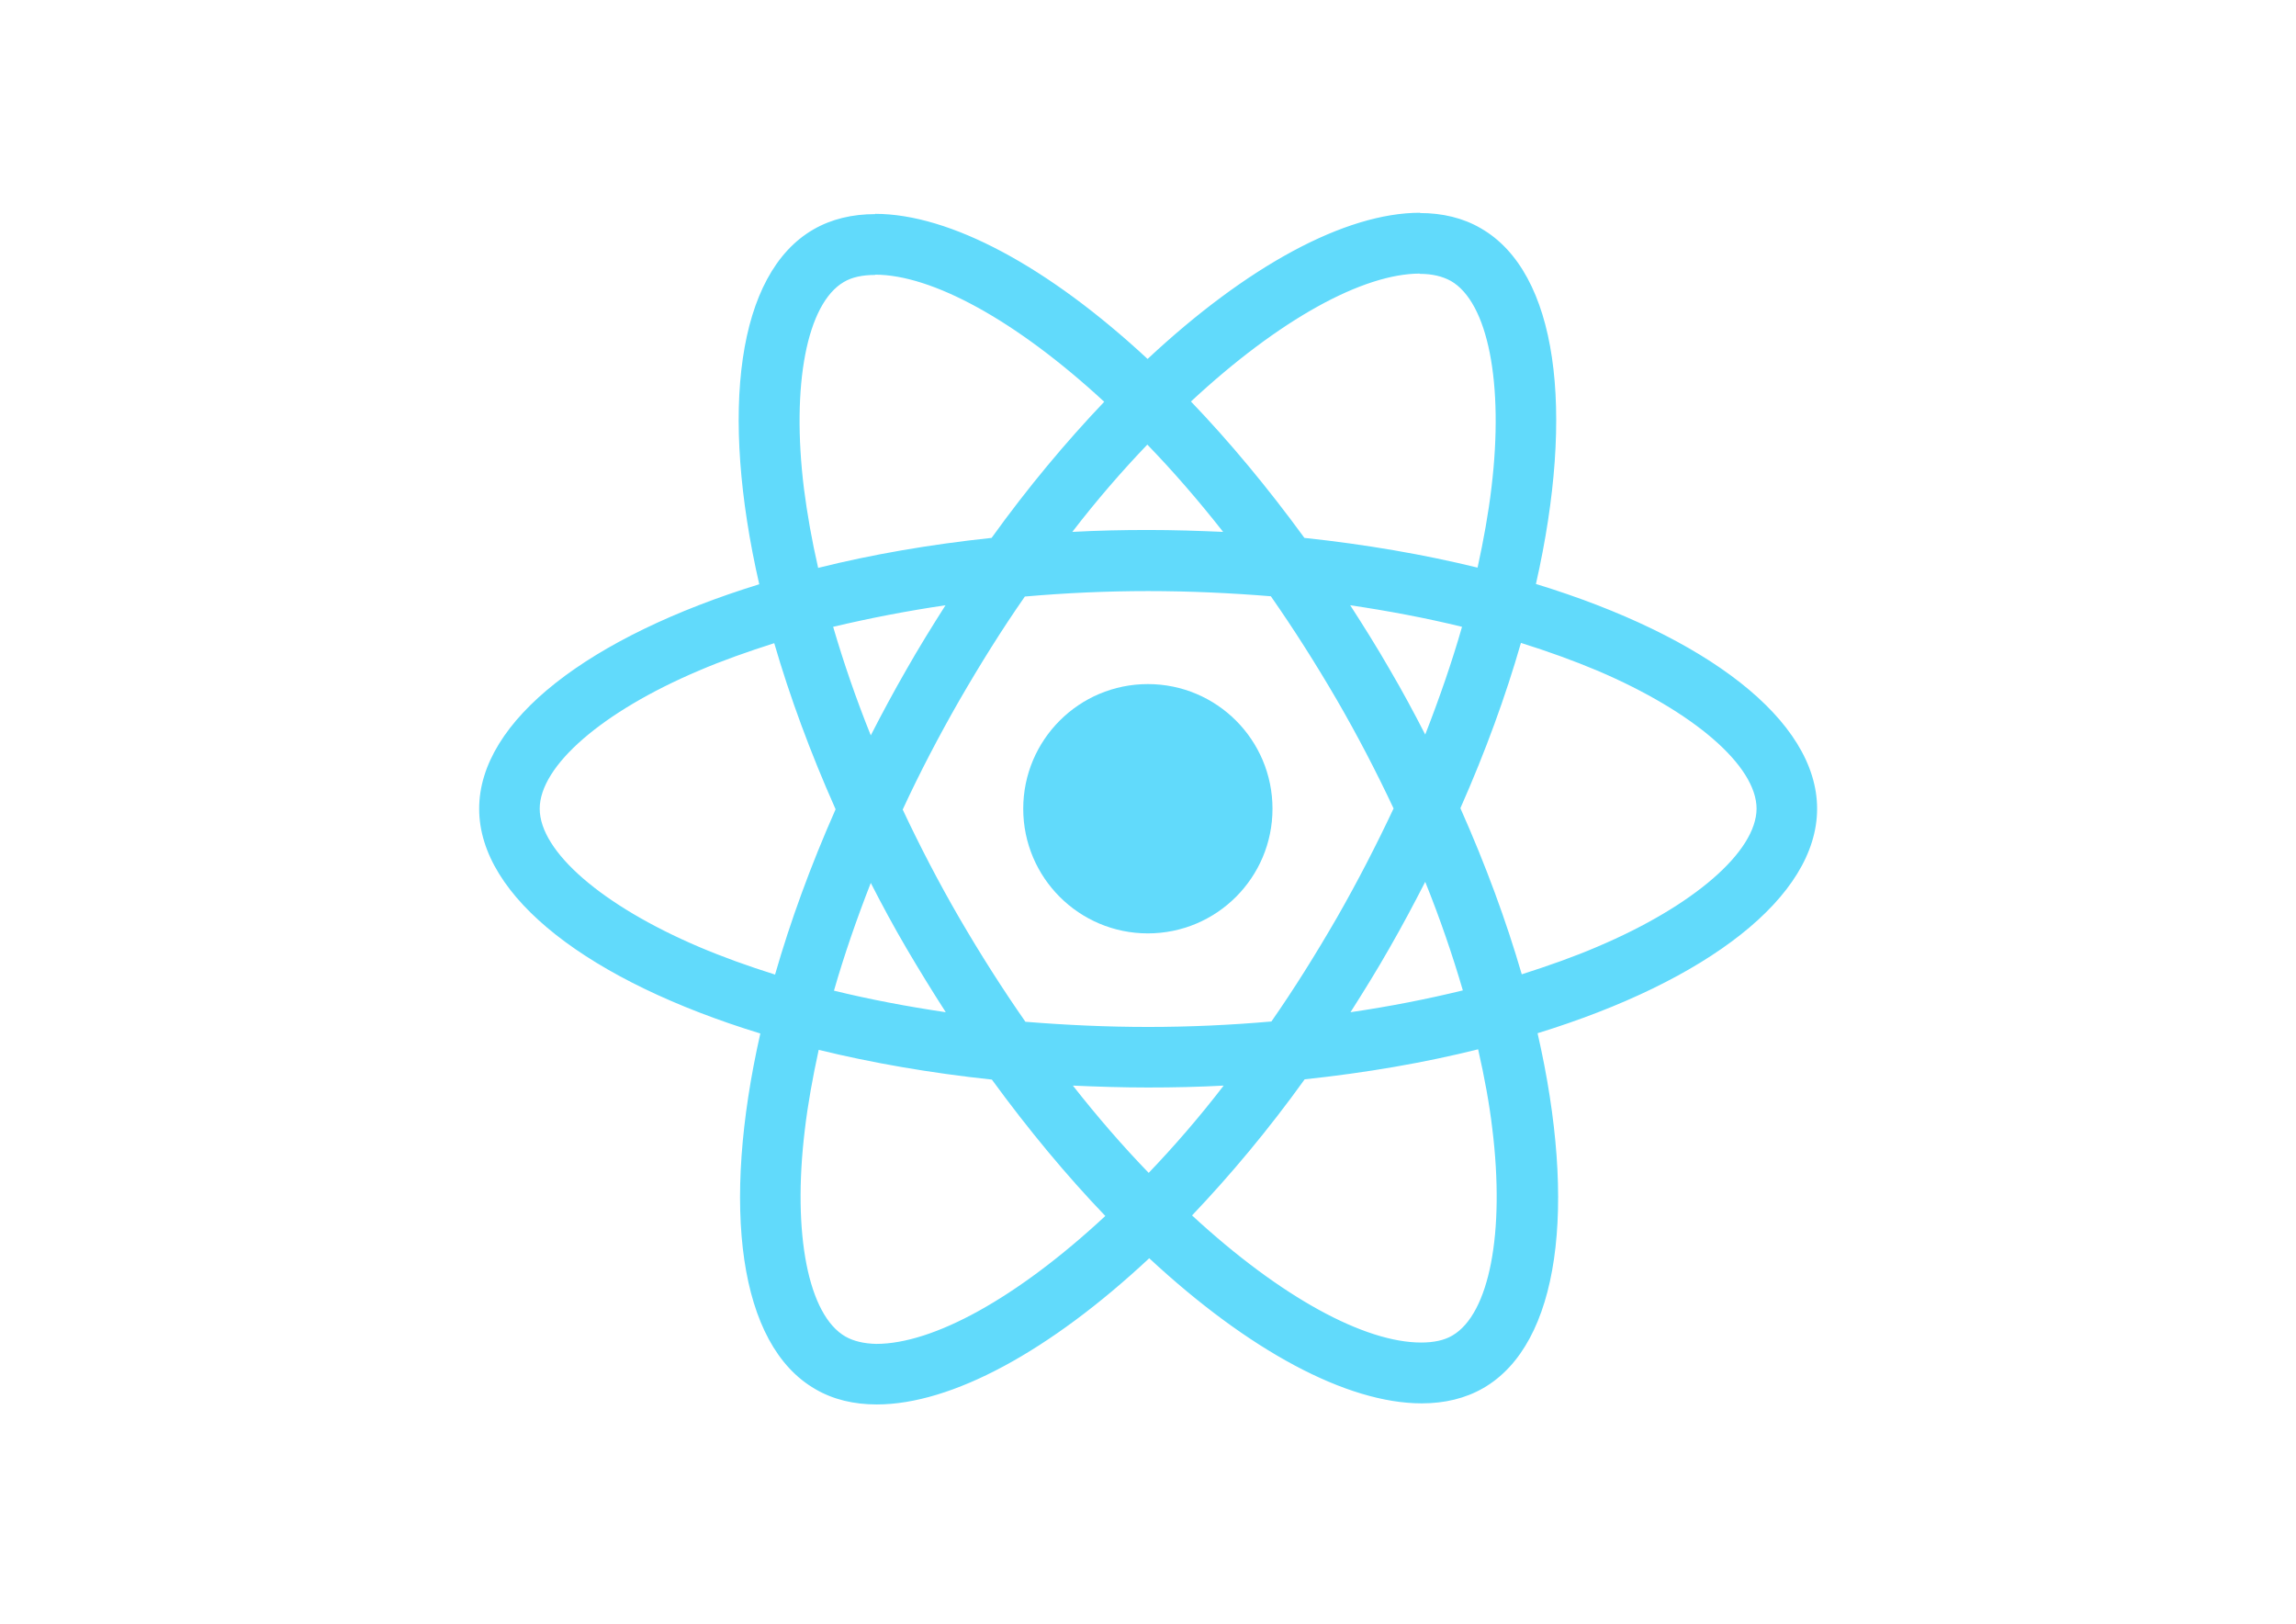
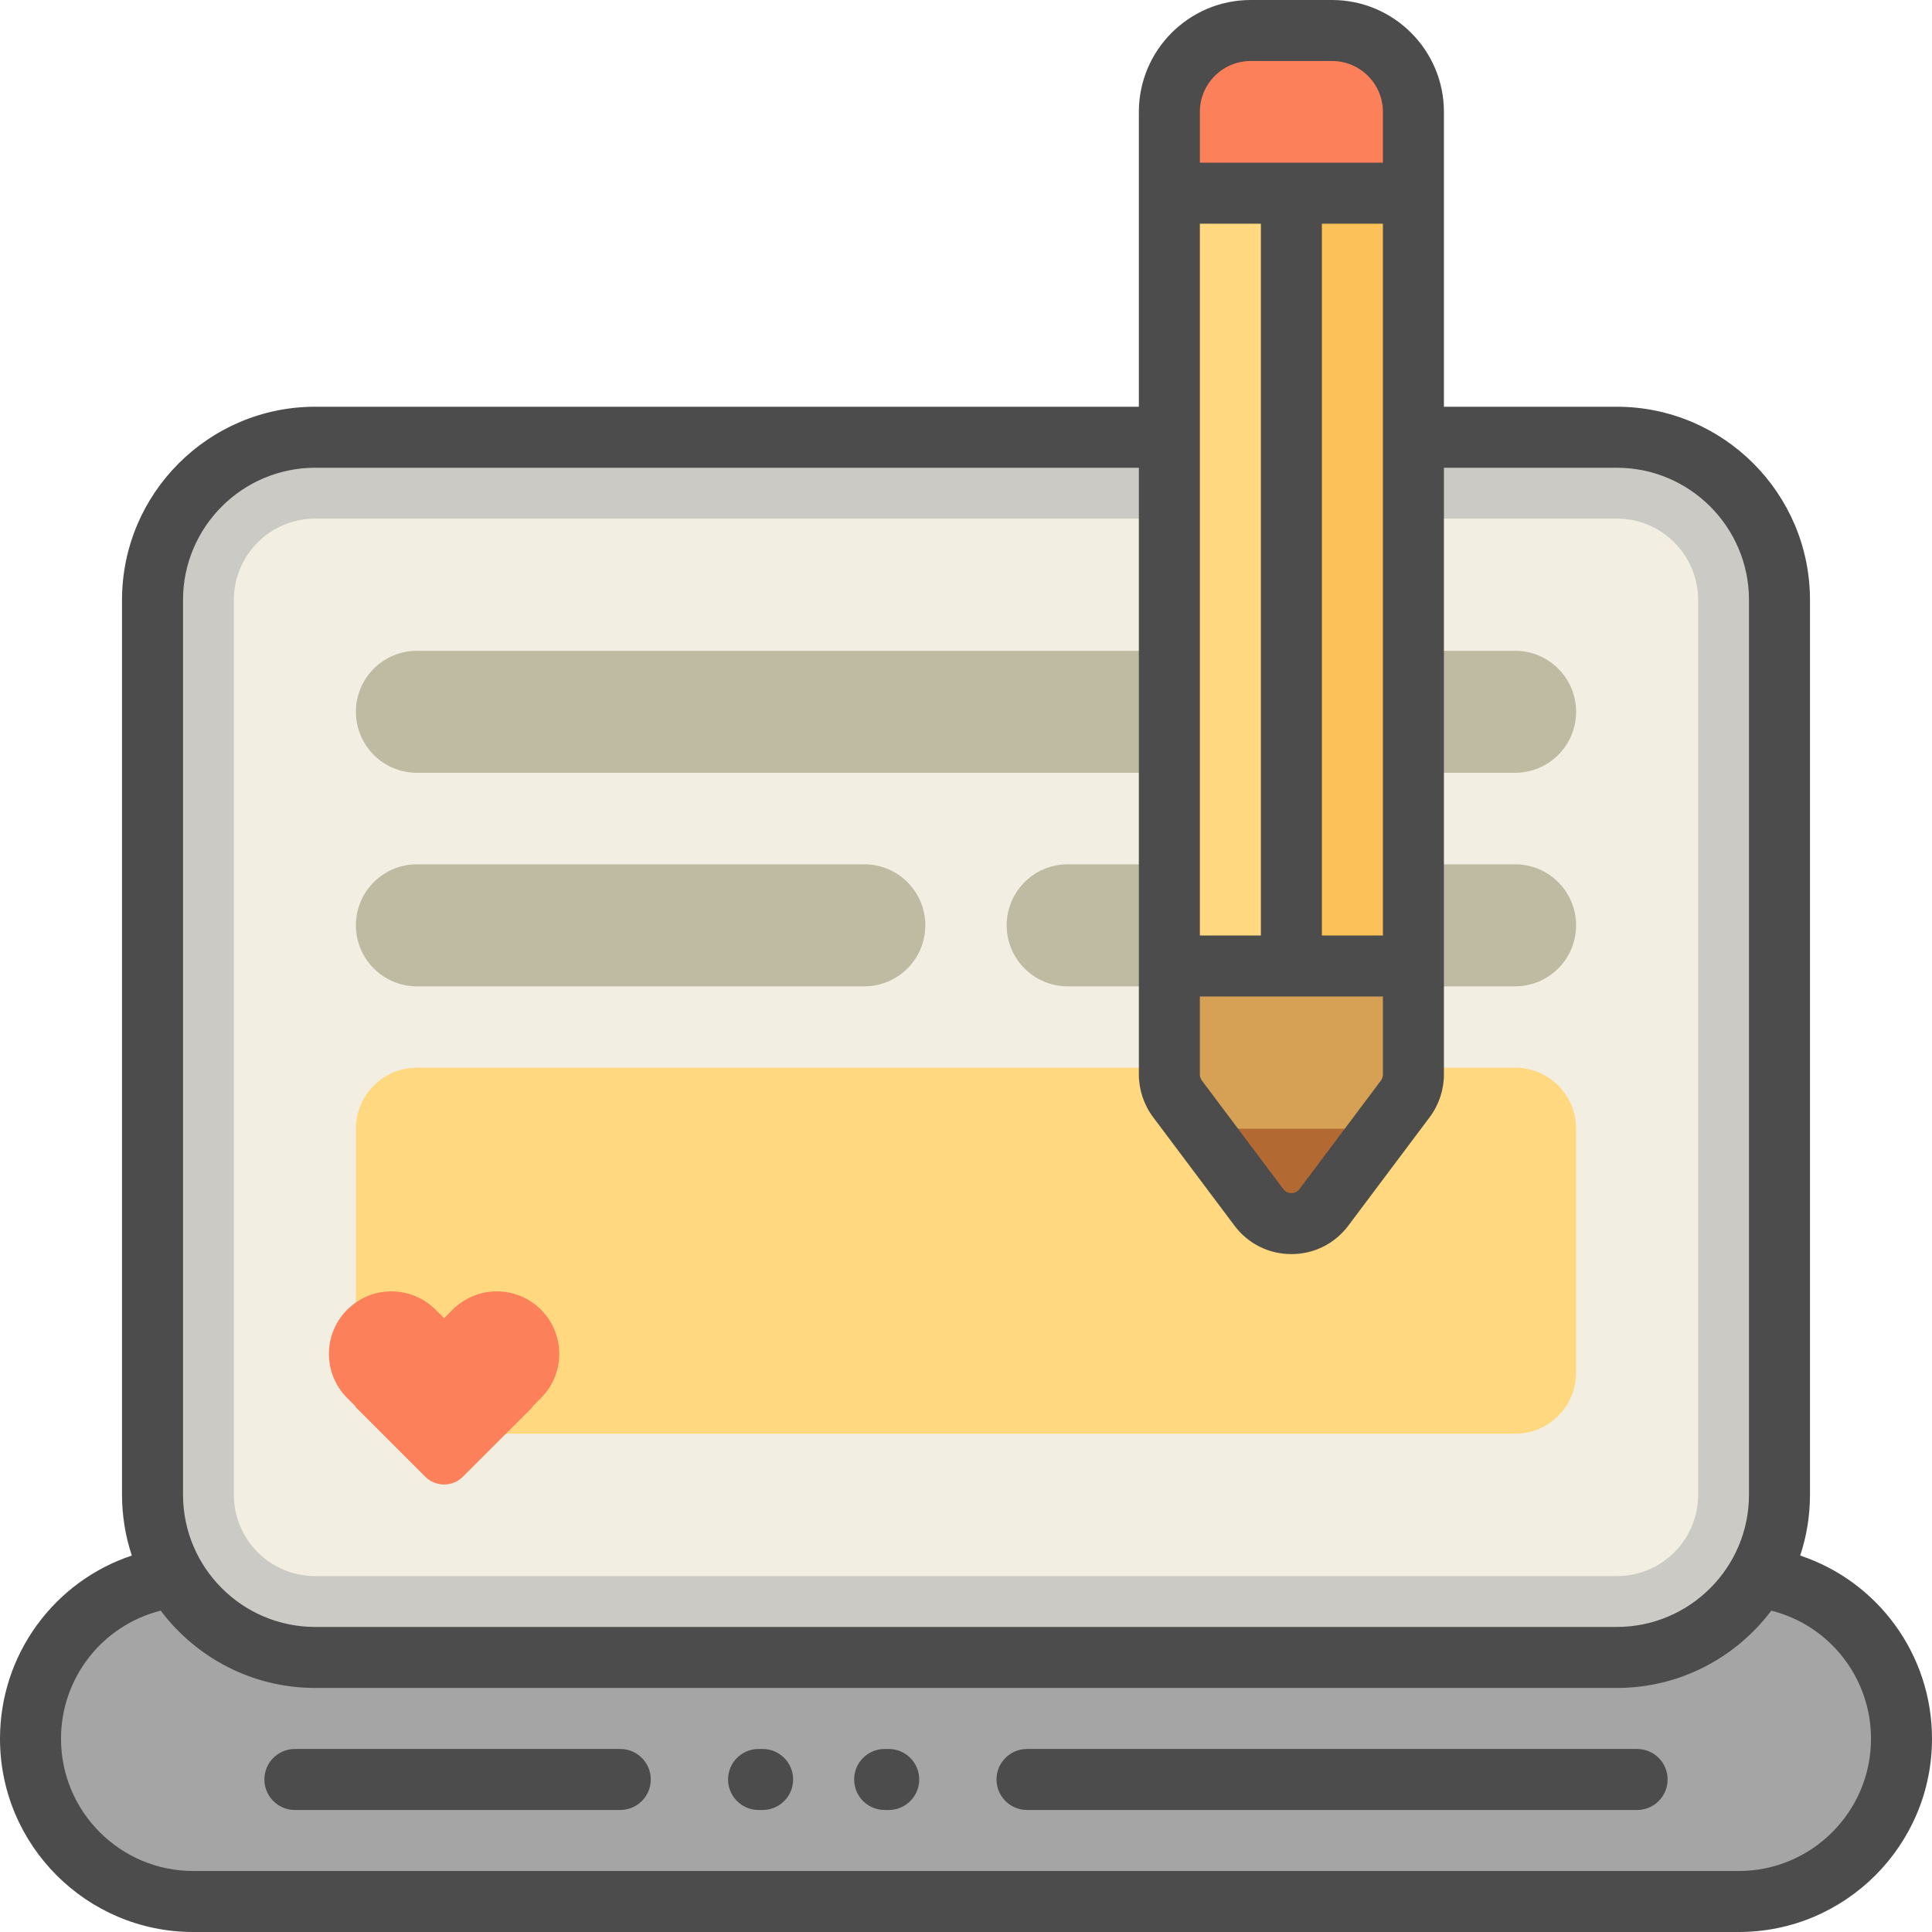
- <svg xmlns="http://www.w3.org/2000/svg" viewBox="0 0 841.9 595.3">
-   <g fill="#61DAFB">
-     <path d="M666.3 296.5c0-32.5-40.7-63.3-103.1-82.4 14.4-63.6 8-114.2-20.2-130.4-6.5-3.8-14.1-5.6-22.4-5.6v22.3c4.6 0 8.3.9 11.4 2.6 13.6 7.8 19.5 37.5 14.9 75.7-1.1 9.4-2.9 19.3-5.1 29.4-19.6-4.8-41-8.5-63.5-10.9-13.5-18.5-27.5-35.3-41.6-50 32.6-30.3 63.2-46.9 84-46.9V78c-27.5 0-63.5 19.6-99.9 53.6-36.4-33.8-72.4-53.2-99.9-53.2v22.3c20.7 0 51.4 16.5 84 46.6-14 14.7-28 31.4-41.3 49.9-22.6 2.4-44 6.1-63.6 11-2.3-10-4-19.7-5.2-29-4.7-38.2 1.1-67.9 14.6-75.8 3-1.8 6.9-2.6 11.5-2.6V78.5c-8.4 0-16 1.8-22.6 5.6-28.1 16.2-34.4 66.7-19.9 130.1-62.2 19.2-102.7 49.9-102.7 82.3 0 32.5 40.7 63.3 103.1 82.4-14.4 63.6-8 114.2 20.2 130.4 6.5 3.8 14.1 5.6 22.5 5.6 27.5 0 63.5-19.6 99.9-53.6 36.4 33.8 72.4 53.2 99.9 53.2 8.4 0 16-1.8 22.6-5.6 28.1-16.2 34.4-66.7 19.9-130.1 62-19.1 102.5-49.9 102.5-82.3zm-130.2-66.7c-3.7 12.9-8.3 26.2-13.5 39.5-4.1-8-8.4-16-13.1-24-4.6-8-9.5-15.8-14.4-23.4 14.2 2.1 27.9 4.7 41 7.9zm-45.8 106.5c-7.8 13.5-15.8 26.3-24.1 38.2-14.9 1.3-30 2-45.2 2-15.1 0-30.2-.7-45-1.9-8.3-11.9-16.4-24.6-24.2-38-7.6-13.1-14.5-26.4-20.8-39.8 6.2-13.4 13.2-26.8 20.7-39.9 7.8-13.5 15.8-26.3 24.1-38.2 14.9-1.3 30-2 45.2-2 15.1 0 30.2.7 45 1.9 8.3 11.9 16.4 24.6 24.2 38 7.6 13.1 14.5 26.4 20.8 39.8-6.3 13.4-13.2 26.8-20.7 39.9zm32.3-13c5.4 13.4 10 26.8 13.8 39.8-13.1 3.2-26.9 5.9-41.2 8 4.9-7.7 9.8-15.6 14.4-23.7 4.6-8 8.9-16.1 13-24.1zM421.2 430c-9.3-9.6-18.6-20.3-27.8-32 9 .4 18.2.7 27.5.7 9.4 0 18.7-.2 27.8-.7-9 11.7-18.3 22.4-27.5 32zm-74.4-58.9c-14.2-2.1-27.9-4.7-41-7.9 3.7-12.9 8.3-26.2 13.5-39.5 4.1 8 8.4 16 13.1 24 4.7 8 9.5 15.8 14.4 23.4zM420.7 163c9.3 9.6 18.6 20.3 27.8 32-9-.4-18.2-.7-27.5-.7-9.4 0-18.7.2-27.8.7 9-11.7 18.3-22.4 27.5-32zm-74 58.9c-4.9 7.7-9.8 15.6-14.4 23.7-4.6 8-8.9 16-13 24-5.4-13.4-10-26.8-13.8-39.8 13.1-3.1 26.9-5.8 41.2-7.9zm-90.5 125.2c-35.4-15.1-58.3-34.9-58.3-50.6 0-15.7 22.9-35.6 58.3-50.6 8.6-3.7 18-7 27.7-10.1 5.7 19.6 13.2 40 22.5 60.9-9.2 20.8-16.6 41.1-22.2 60.6-9.9-3.1-19.3-6.5-28-10.2zM310 490c-13.6-7.8-19.5-37.5-14.9-75.7 1.1-9.4 2.9-19.3 5.1-29.4 19.6 4.8 41 8.5 63.5 10.9 13.5 18.5 27.5 35.3 41.6 50-32.6 30.3-63.2 46.9-84 46.9-4.5-.1-8.3-1-11.3-2.7zm237.2-76.2c4.7 38.2-1.1 67.9-14.6 75.8-3 1.8-6.9 2.6-11.5 2.6-20.7 0-51.4-16.5-84-46.6 14-14.7 28-31.4 41.3-49.9 22.6-2.4 44-6.1 63.6-11 2.3 10.1 4.1 19.8 5.2 29.1zm38.5-66.7c-8.6 3.7-18 7-27.7 10.1-5.7-19.6-13.2-40-22.5-60.9 9.2-20.8 16.6-41.1 22.2-60.6 9.9 3.1 19.3 6.5 28.1 10.2 35.4 15.1 58.3 34.9 58.3 50.6-.1 15.7-23 35.6-58.4 50.6zM320.8 78.4z" />
-     <circle cx="420.9" cy="296.5" r="45.7" />
-     <path d="M520.5 78.1z" />
-   </g>
+ <svg xmlns="http://www.w3.org/2000/svg" height="800px" width="800px" version="1.1" id="Layer_1" viewBox="0 0 512 512" xml:space="preserve">
+   <path style="fill:#A5A5A5;" d="M503.916,460.8L503.916,460.8c0,23.812-19.304,43.116-43.116,43.116H51.2  c-23.812,0-43.116-19.304-43.116-43.116l0,0c0-23.812,19.304-43.116,43.116-43.116h409.6  C484.612,417.684,503.916,436.988,503.916,460.8z" />
+   <path style="fill:#CCCAC4;" d="M471.579,158.989v237.137c0,23.812-19.304,43.116-43.116,43.116H83.537  c-23.812,0-43.116-19.304-43.116-43.116V158.989c0-23.812,19.304-43.116,43.116-43.116h344.926  C452.275,115.874,471.579,135.178,471.579,158.989z" />
+   <path style="fill:#F2EFE2;" d="M428.463,417.684H83.537c-11.906,0-21.558-9.651-21.558-21.558V158.989  c0-11.906,9.651-21.558,21.558-21.558h344.926c11.906,0,21.558,9.651,21.558,21.558v237.137  C450.021,408.033,440.37,417.684,428.463,417.684z" />
+   <path style="fill:#BFBBA3;" d="M401.516,204.8H110.484c-8.929,0-16.168-7.239-16.168-16.168l0,0c0-8.929,7.239-16.168,16.168-16.168  h291.032c8.929,0,16.168,7.239,16.168,16.168l0,0C417.684,197.561,410.445,204.8,401.516,204.8z M245.221,245.221L245.221,245.221  c0-8.929-7.239-16.168-16.168-16.168H110.484c-8.929,0-16.168,7.239-16.168,16.168l0,0c0,8.929,7.239,16.168,16.168,16.168h118.568  C237.982,261.389,245.221,254.15,245.221,245.221z M417.684,245.221L417.684,245.221c0-8.929-7.239-16.168-16.168-16.168H282.947  c-8.929,0-16.168,7.239-16.168,16.168l0,0c0,8.929,7.239,16.168,16.168,16.168h118.568  C410.445,261.389,417.684,254.15,417.684,245.221z" />
+   <path style="fill:#FFD880;" d="M401.516,379.958H110.484c-8.929,0-16.168-7.239-16.168-16.168v-64.674  c0-8.929,7.239-16.168,16.168-16.168h291.032c8.929,0,16.168,7.239,16.168,16.168v64.674  C417.684,372.719,410.445,379.958,401.516,379.958z" />
+   <path style="fill:#FC8059;" d="M143.361,370.496l-2.258,2.258l0.083,0.083l-18.495,18.495c-1.327,1.327-3.127,2.073-5.004,2.073l0,0  c-1.877,0-3.677-0.746-5.004-2.073L94.19,372.837l0.083-0.083l-2.258-2.258c-6.466-6.466-6.466-16.949,0-23.415l0,0  c6.466-6.466,16.949-6.466,23.415,0l2.258,2.258l2.258-2.258c6.466-6.466,16.949-6.466,23.415,0l0,0  C149.827,353.547,149.827,364.03,143.361,370.496z" />
+   <path style="fill:#D6A154;" d="M372.413,291.212l-21.558,28.744c-4.312,5.748-12.935,5.748-17.246,0l-21.558-28.744  c-1.399-1.866-2.156-4.135-2.156-6.467V29.642c0-11.906,9.651-21.558,21.558-21.558h21.558c11.906,0,21.558,9.651,21.558,21.558  v255.102C374.568,287.076,373.812,289.346,372.413,291.212z" />
+   <path style="fill:#B26932;" d="M366.484,299.116l-15.629,20.839c-4.312,5.748-12.935,5.748-17.246,0l-15.629-20.839H366.484z" />
+   <path style="fill:#FFD880;" d="M309.895,256V29.642c0-11.906,9.651-21.558,21.558-21.558h21.558  c11.906,0,21.558,9.651,21.558,21.558V256H309.895z" />
+   <path style="fill:#FCC159;" d="M342.232,256V8.084h10.779c11.906,0,21.558,9.651,21.558,21.558V256H342.232z" />
+   <path style="fill:#FC8059;" d="M374.568,29.642V51.2h-64.674V29.642c0-11.906,9.651-21.558,21.558-21.558h21.558  C364.917,8.084,374.568,17.736,374.568,29.642z" />
+   <path style="fill:#4C4C4C;" d="M477.068,412.237c1.685-5.067,2.596-10.485,2.596-16.11V158.989c0-28.231-22.969-51.2-51.2-51.2  h-45.811V29.642C382.653,13.298,369.355,0,353.01,0h-21.558c-16.344,0-29.642,13.298-29.642,29.642v78.147H83.537  c-28.231,0-51.2,22.969-51.2,51.2v237.137c0,5.627,0.912,11.043,2.596,16.11C14.43,419.065,0,438.368,0,460.8  C0,489.031,22.969,512,51.2,512h409.6c28.231,0,51.2-22.969,51.2-51.2C512,438.368,497.57,419.065,477.068,412.237z M317.979,29.642  c0-7.43,6.044-13.474,13.474-13.474h21.558c7.43,0,13.474,6.044,13.474,13.474v13.474h-48.505V29.642z M366.484,59.284v188.632  h-16.168V59.284H366.484z M317.979,59.284h16.168v188.632h-16.168V59.284z M317.979,264.084h48.505v20.66  c0,0.579-0.192,1.153-0.539,1.617l-21.558,28.743c-0.704,0.938-1.652,1.078-2.156,1.078s-1.452-0.14-2.156-1.078l-21.557-28.741  c-0.348-0.466-0.54-1.04-0.54-1.619V264.084z M48.505,158.989c0-19.317,15.715-35.032,35.032-35.032h218.274v160.786  c0,4.053,1.339,8.071,3.773,11.318l21.558,28.743c3.596,4.796,9.096,7.545,15.091,7.545s11.495-2.75,15.091-7.545l21.558-28.742  c2.433-3.244,3.773-7.263,3.773-11.319V123.958h45.811c19.317,0,35.032,15.715,35.032,35.032v237.137  c0,19.317-15.715,35.032-35.032,35.032H83.537c-19.317,0-35.032-15.715-35.032-35.032V158.989z M460.8,495.832H51.2  c-19.317,0-35.032-15.715-35.032-35.032c0-16.257,11.071-30.113,26.426-33.963c9.349,12.434,24.222,20.49,40.943,20.49h344.926  c16.72,0,31.594-8.056,40.943-20.49c15.355,3.85,26.426,17.707,26.426,33.963C495.832,480.117,480.117,495.832,460.8,495.832z   M172.463,471.579c0,4.466-3.618,8.084-8.084,8.084H78.147c-4.466,0-8.084-3.618-8.084-8.084s3.618-8.084,8.084-8.084h86.232  C168.845,463.495,172.463,467.113,172.463,471.579z M441.937,471.579c0,4.466-3.618,8.084-8.084,8.084H272.168  c-4.466,0-8.084-3.618-8.084-8.084s3.618-8.084,8.084-8.084h161.684C438.318,463.495,441.937,467.113,441.937,471.579z   M243.604,471.579c0,4.466-3.618,8.084-8.084,8.084h-1.078c-4.466,0-8.084-3.618-8.084-8.084s3.618-8.084,8.084-8.084h1.078  C239.986,463.495,243.604,467.113,243.604,471.579z M210.189,471.579c0,4.466-3.618,8.084-8.084,8.084h-1.078  c-4.466,0-8.084-3.618-8.084-8.084s3.618-8.084,8.084-8.084h1.078C206.571,463.495,210.189,467.113,210.189,471.579z" />
</svg>
